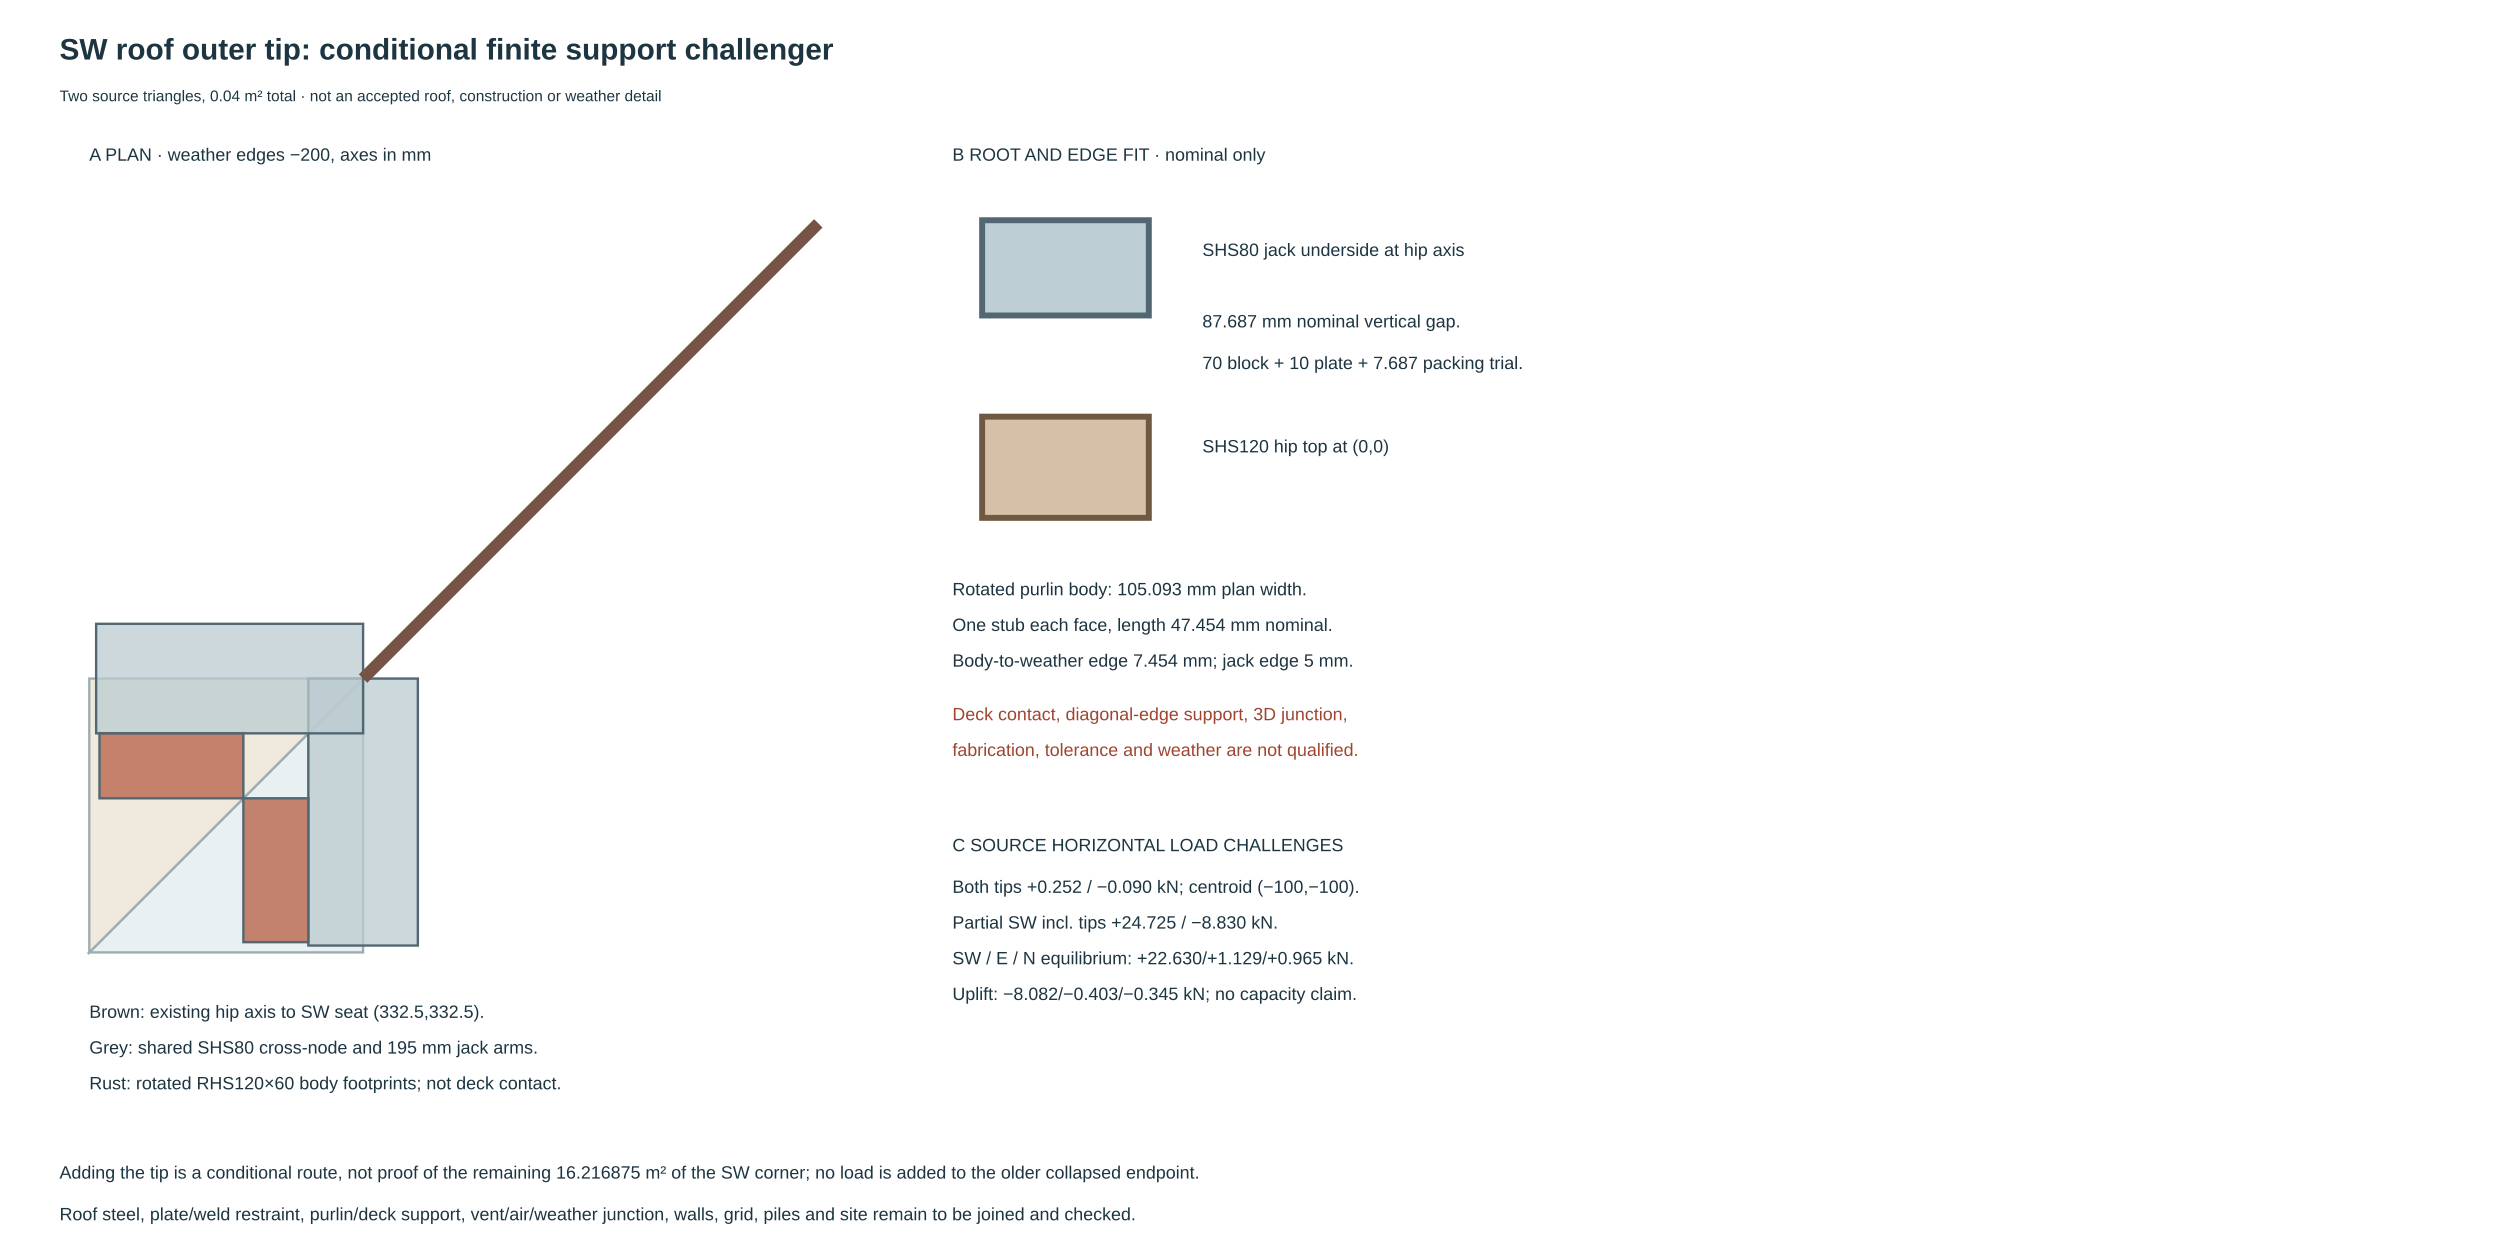
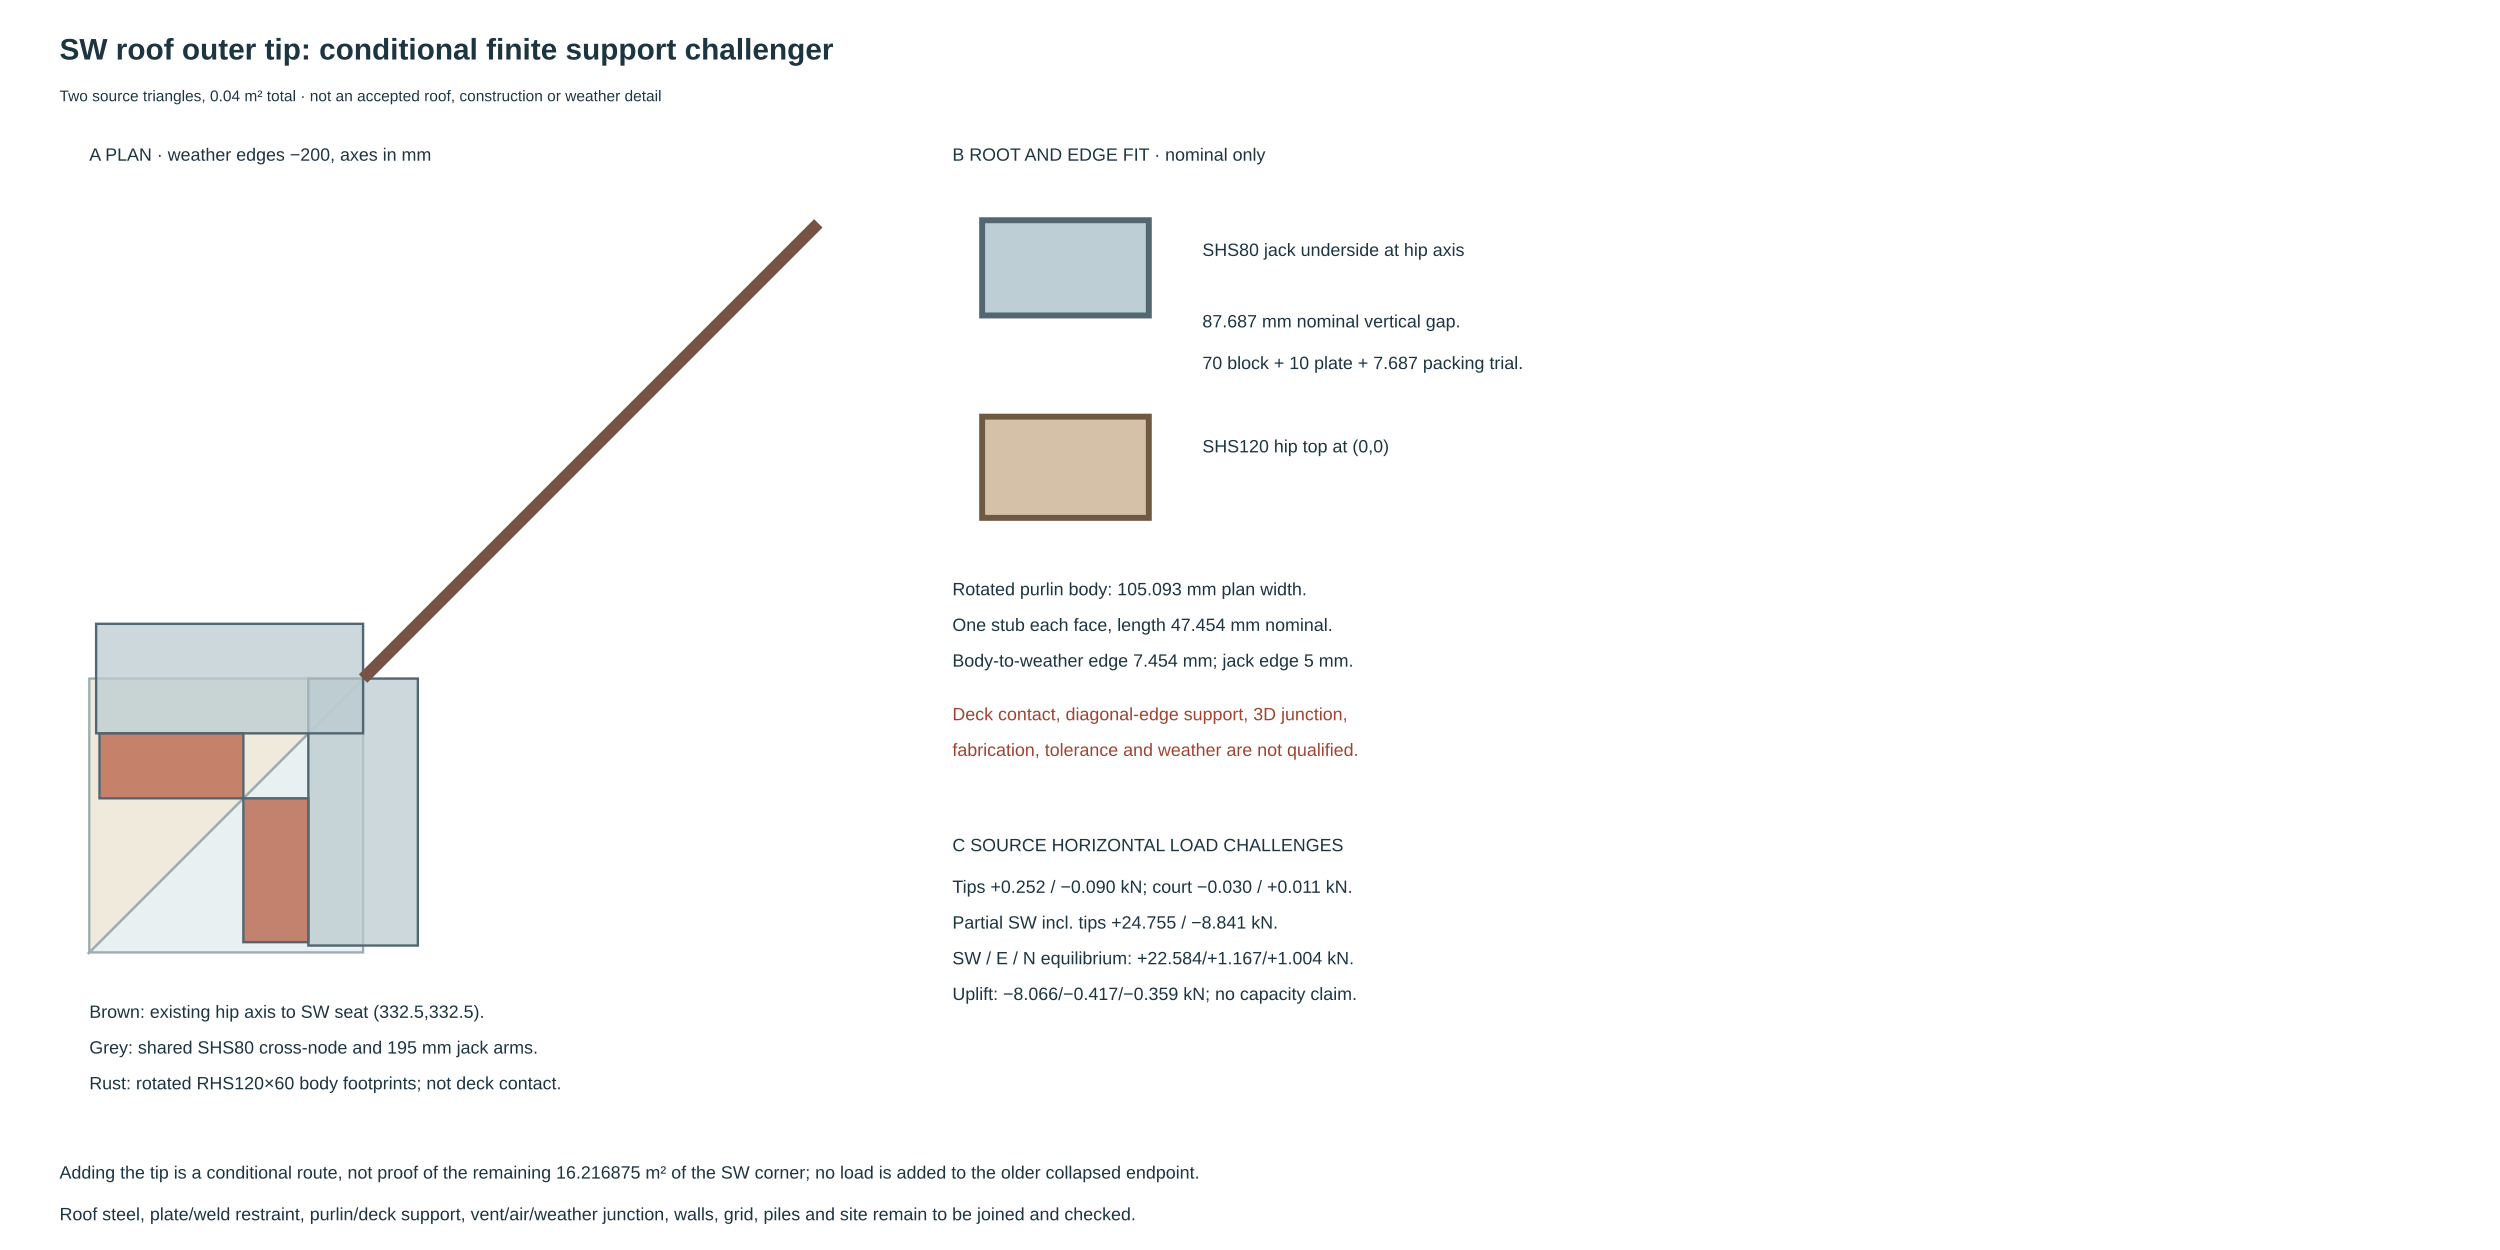
<svg xmlns="http://www.w3.org/2000/svg" width="420mm" height="210mm" viewBox="0 0 420 210">
  <rect width="420" height="210" fill="white" />
  <style>text{font-family:Arial,sans-serif;fill:#1c3541;font-size:3px}.title{font-size:5px;font-weight:bold}.small{font-size:2.6px}.warn{fill:#a04430}</style>
  <text x="10" y="10" class="title">SW roof outer tip: conditional finite support challenger</text>
  <text x="10" y="17" class="small">Two source triangles, 0.04 m² total · not an accepted roof, construction or weather detail</text>
  <text x="15" y="27">A  PLAN · weather edges −200, axes in mm</text>
  <polygon points="15.000,160.000 61.000,160.000 61.000,114.000" fill="#e8f0f1" stroke="#9caeb2" stroke-width=".4" />
  <polygon points="15.000,160.000 15.000,114.000 61.000,114.000" fill="#f0eadc" stroke="#9caeb2" stroke-width=".4" />
  <rect x="51.800" y="114.000" width="18.400" height="44.850" fill="#bacbd0" fill-opacity=".75" stroke="#526772" stroke-width=".4" />
  <rect x="16.150" y="104.800" width="44.850" height="18.400" fill="#bacbd0" fill-opacity=".75" stroke="#526772" stroke-width=".4" />
  <rect x="40.886" y="134.114" width="10.914" height="24.171" fill="#b65d43" fill-opacity=".75" stroke="#526772" stroke-width=".4" />
  <rect x="16.714" y="123.200" width="24.171" height="10.914" fill="#b65d43" fill-opacity=".75" stroke="#526772" stroke-width=".4" />
  <line x1="61.000" y1="114.000" x2="137.475" y2="37.525" stroke="#775346" stroke-width="2" />
  <text x="15" y="171">Brown: existing hip axis to SW seat (332.5,332.5).</text>
  <text x="15" y="177">Grey: shared SHS80 cross-node and 195 mm jack arms.</text>
  <text x="15" y="183">Rust: rotated RHS120×60 body footprints; not deck contact.</text>
  <text x="160" y="27">B  ROOT AND EDGE FIT · nominal only</text>
  <rect x="165" y="37" width="28" height="16" fill="#bdcfd4" stroke="#526772" />
  <text x="202" y="43">SHS80 jack underside at hip axis</text>
  <rect x="165" y="70" width="28" height="17" fill="#d5c1a8" stroke="#705942" />
  <text x="202" y="76">SHS120 hip top at (0,0)</text>
  <text x="202" y="55">87.687 mm nominal vertical gap.</text>
  <text x="202" y="62">70 block + 10 plate + 7.687 packing trial.</text>
  <text x="160" y="100">Rotated purlin body: 105.093 mm plan width.</text>
  <text x="160" y="106">One stub each face, length 47.454 mm nominal.</text>
  <text x="160" y="112">Body-to-weather edge 7.454 mm; jack edge 5 mm.</text>
  <text x="160" y="121" class="warn">Deck contact, diagonal-edge support, 3D junction,</text>
  <text x="160" y="127" class="warn">fabrication, tolerance and weather are not qualified.</text>
  <text x="160" y="143">C  SOURCE HORIZONTAL LOAD CHALLENGES</text>
-   <text x="160" y="150">Both tips +0.252 / −0.090 kN; centroid (−100,−100).</text>
-   <text x="160" y="156">Partial SW incl. tips +24.725 / −8.830 kN.</text>
-   <text x="160" y="162">SW / E / N equilibrium: +22.630/+1.129/+0.965 kN.</text>
-   <text x="160" y="168">Uplift: −8.082/−0.403/−0.345 kN; no capacity claim.</text>
+   <text x="160" y="150">Tips +0.252 / −0.090 kN; court −0.030 / +0.011 kN.</text>
+   <text x="160" y="156">Partial SW incl. tips +24.755 / −8.841 kN.</text>
+   <text x="160" y="162">SW / E / N equilibrium: +22.584/+1.167/+1.004 kN.</text>
+   <text x="160" y="168">Uplift: −8.066/−0.417/−0.359 kN; no capacity claim.</text>
  <text x="10" y="198">Adding the tip is a conditional route, not proof of the remaining 16.216875 m² of the SW corner; no load is added to the older collapsed endpoint.</text>
  <text x="10" y="205">Roof steel, plate/weld restraint, purlin/deck support, vent/air/weather junction, walls, grid, piles and site remain to be joined and checked.</text>
</svg>
